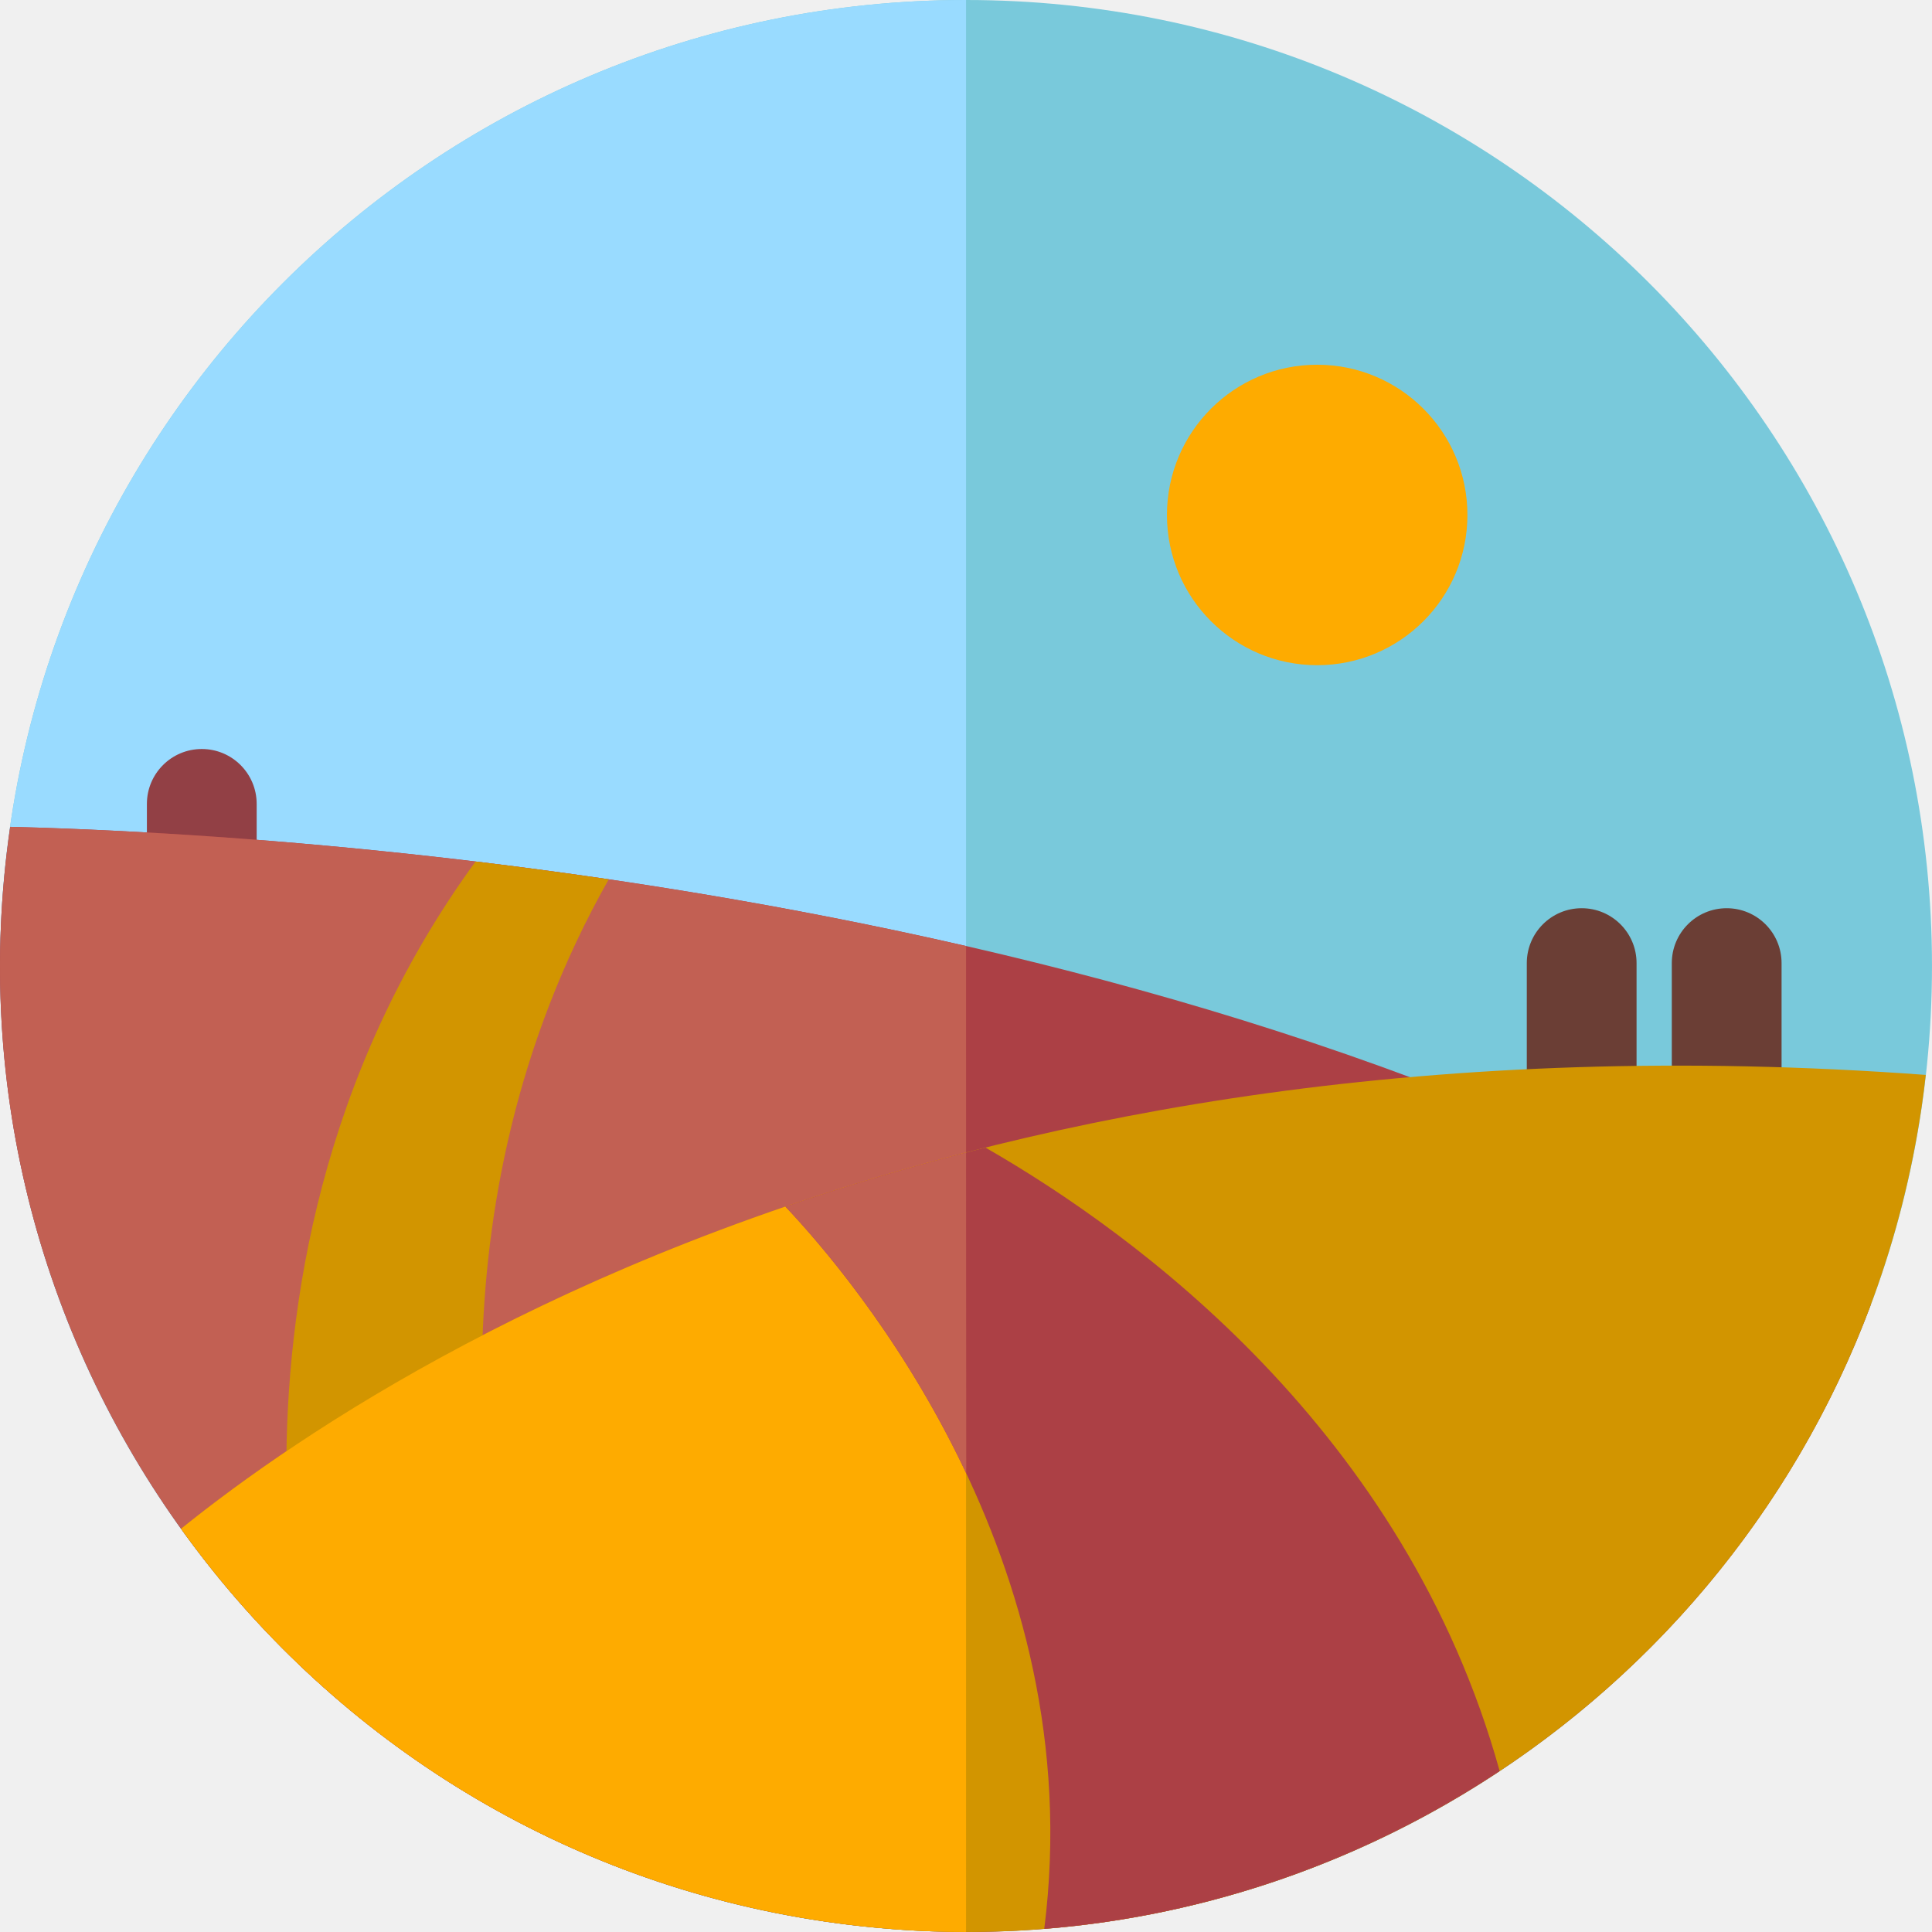
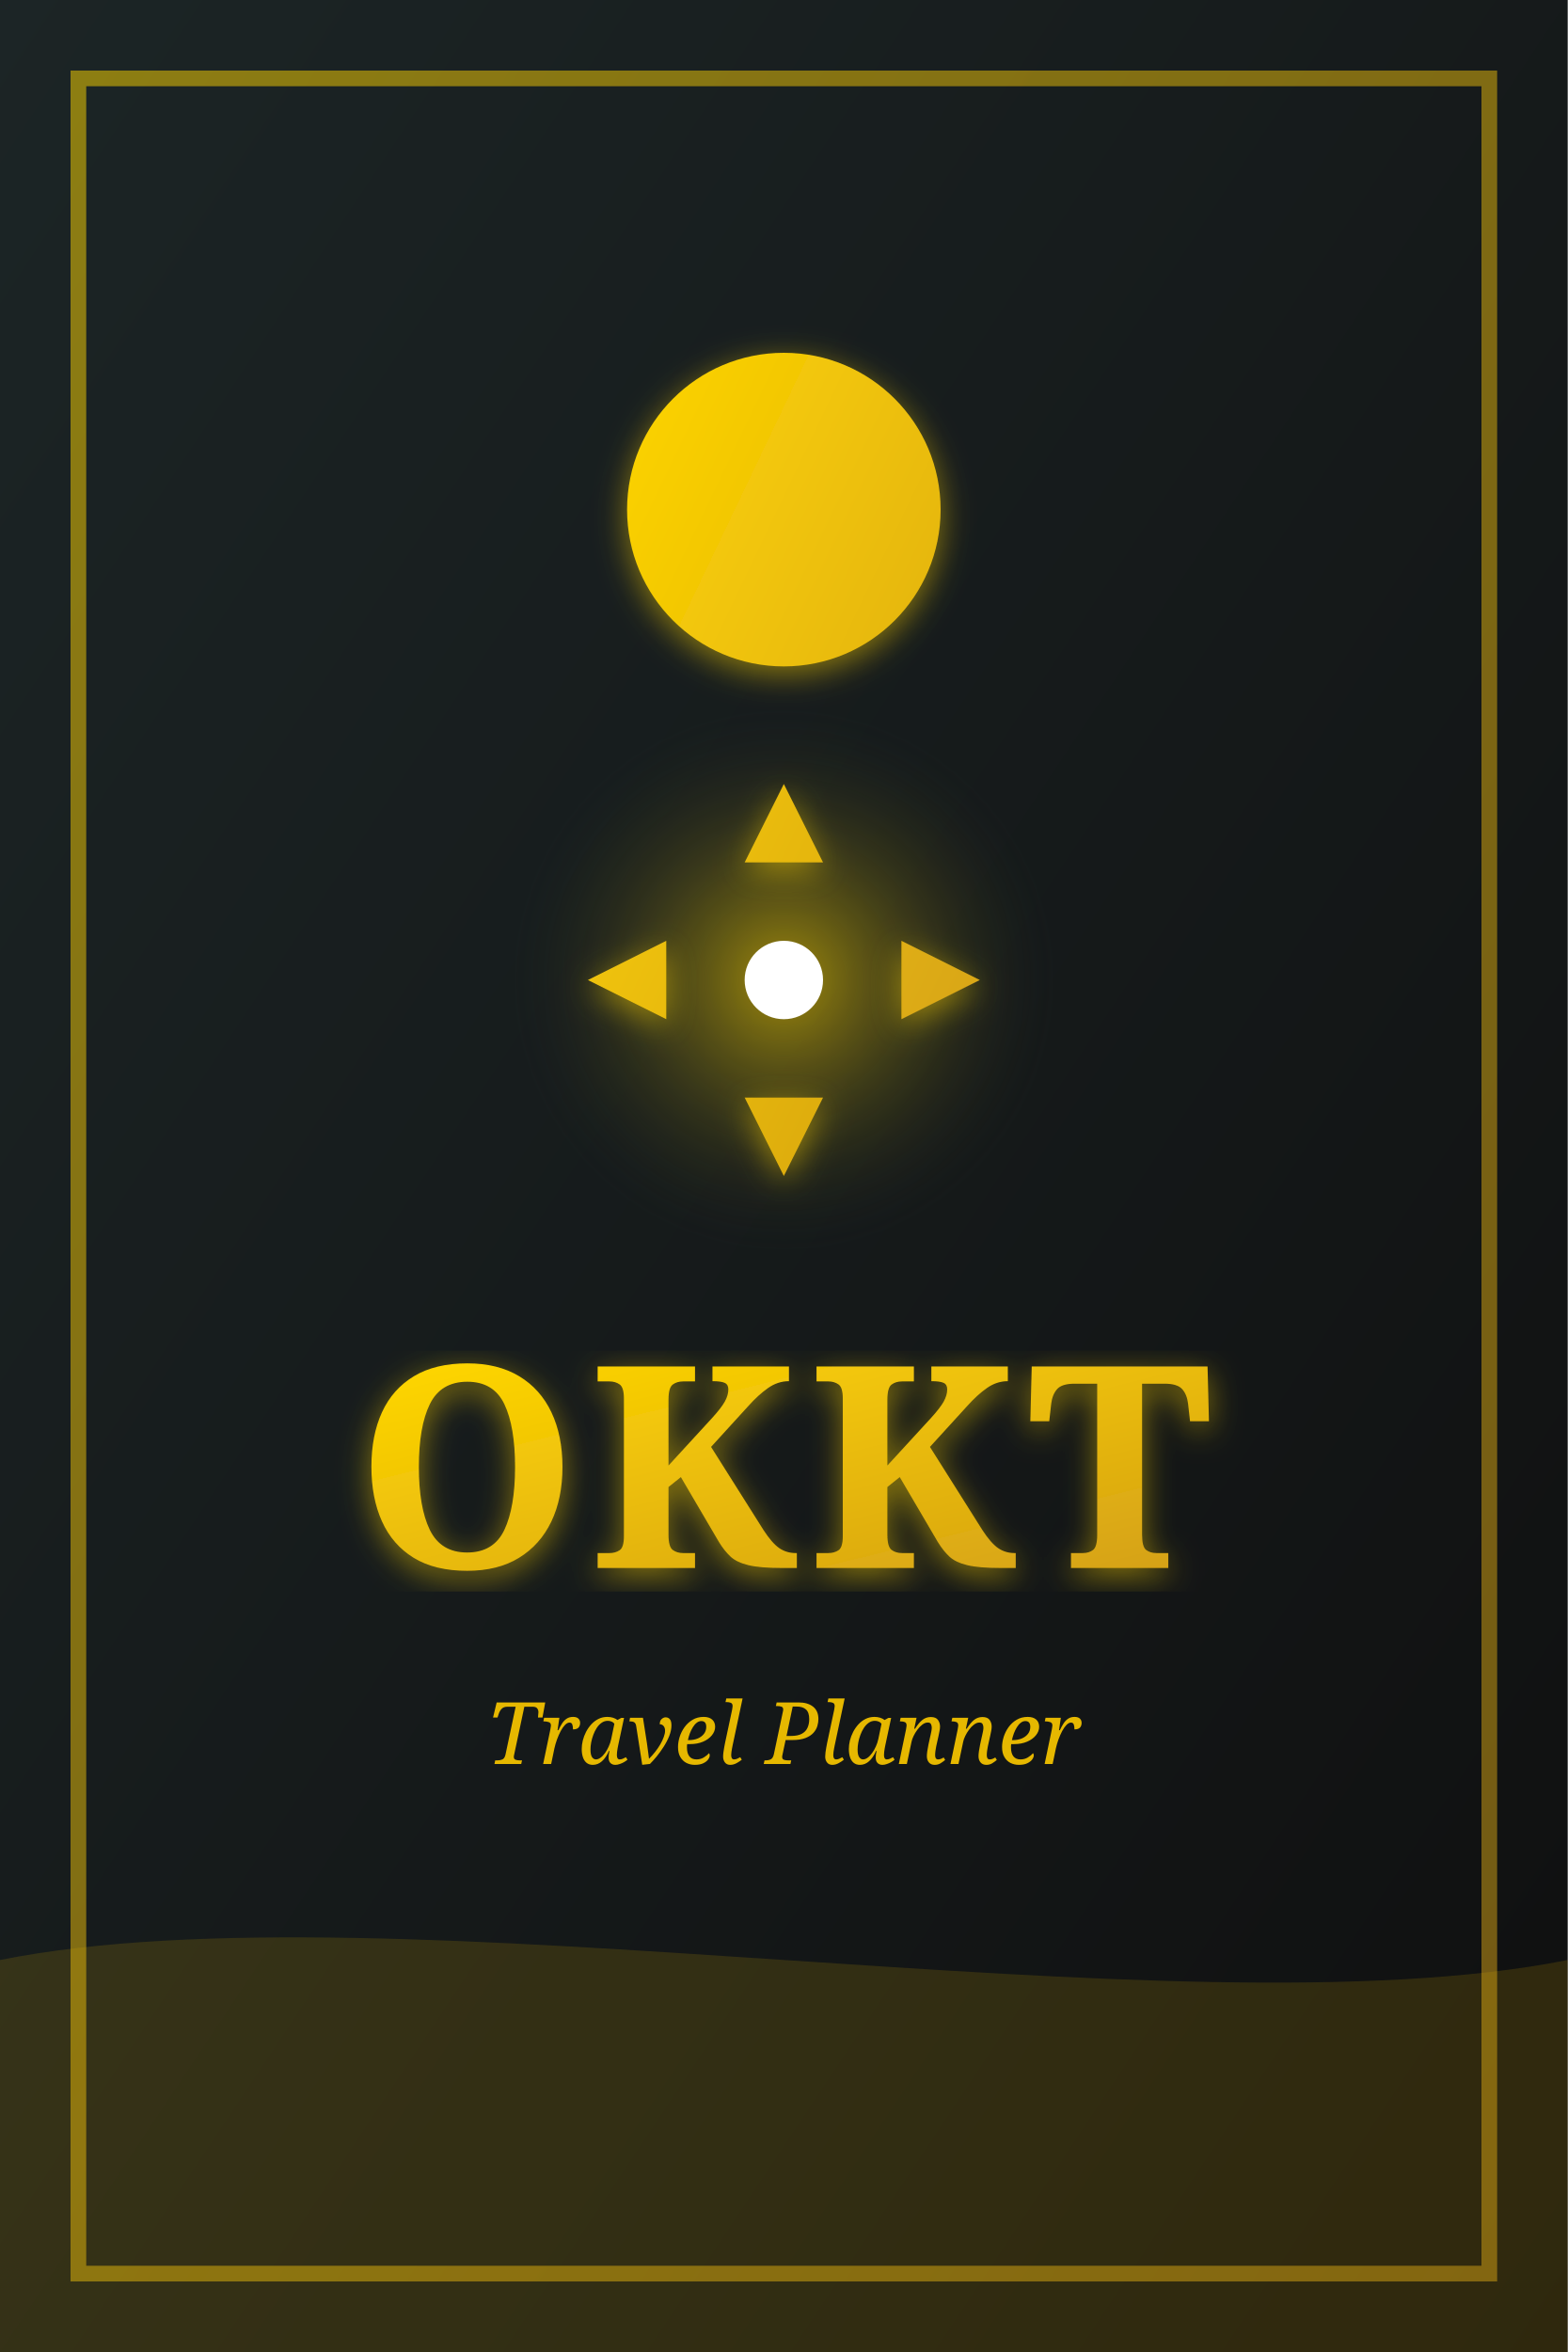
- <svg xmlns="http://www.w3.org/2000/svg" height="800px" width="800px" version="1.1" id="Layer_1" viewBox="0 0 512.001 512.001" xml:space="preserve">
-   <circle style="fill:#79C9DB;" cx="256.013" cy="255.983" r="255.983" />
-   <path style="fill:#99DBFF;" d="M256.016,511.967c-141.376,0-255.983-114.608-255.983-255.983S114.641,0,256.016,0V511.967z" />
-   <path style="fill:#924045;" d="M53.475,253.764c-8.031,0-14.545-6.513-14.545-14.545v-26.18c0-8.031,6.513-14.545,14.545-14.545  s14.545,6.513,14.545,14.545v26.18C68.02,247.252,61.507,253.764,53.475,253.764z" />
-   <path style="fill:#AC4045;" d="M2.706,219.122c-20.333,139.687,76.273,269.515,215.982,290.109  c121.611,17.925,235.819-52.829,277.115-163.538C325.602,234.977,73.87,220.867,2.706,219.122z" />
-   <path style="fill:#C26053;" d="M2.706,219.122c-20.333,139.687,76.273,269.515,215.982,290.109  c12.309,1.814,24.79,2.609,37.324,2.46l0.007-260.985C145.024,225.257,43.783,220.13,2.706,219.122z" />
-   <path style="fill:#D29500;" d="M127.742,359.053c0.784-37.18,8.679-82.035,33.579-126.027c-12.158-1.789-23.942-3.347-35.294-4.712  C84.715,284.976,75.752,346.742,75.884,390.15L127.742,359.053z" />
-   <g>
-     <path style="fill:#6B3E35;" d="M457.591,334.945c-8.031,0-14.545-6.513-14.545-14.545v-65.168c0-8.031,6.513-14.544,14.545-14.544   c8.031,0,14.544,6.513,14.544,14.544v65.168C472.136,328.434,465.624,334.945,457.591,334.945z" />
-     <path style="fill:#6B3E35;" d="M419.162,334.945c-8.031,0-14.544-6.513-14.544-14.545v-65.168c0-8.031,6.513-14.544,14.544-14.544   s14.544,6.513,14.544,14.544v65.168C433.706,328.434,427.195,334.945,419.162,334.945z" />
+ <svg xmlns="http://www.w3.org/2000/svg" width="100%" height="100%" viewBox="0 0 400 600">
+   <defs>
+     <linearGradient id="bgGradient" x1="0%" y1="0%" x2="100%" y2="100%">
+       <stop offset="0%" style="stop-color:#1C2526;stop-opacity:1" />
+       <stop offset="100%" style="stop-color:#0F0F0F;stop-opacity:1" />
+     </linearGradient>
+     <linearGradient id="goldGradient" x1="0%" y1="0%" x2="100%" y2="100%">
+       <stop offset="0%" style="stop-color:#FFD700;stop-opacity:1" />
+       <stop offset="100%" style="stop-color:#D4A017;stop-opacity:1" />
+     </linearGradient>
+     <radialGradient id="iconGlow" cx="50%" cy="50%" r="50%">
+       <stop offset="0%" style="stop-color:#FFD700;stop-opacity:0.6" />
+       <stop offset="100%" style="stop-color:#1C2526;stop-opacity:0" />
+     </radialGradient>
+     <filter id="shadow">
+       <feDropShadow dx="0" dy="2" stdDeviation="4" flood-color="#FFD700" flood-opacity="0.5" />
+     </filter>
+   </defs>
+   <rect width="400" height="600" fill="url(#bgGradient)" />
+   <g transform="translate(200, 250)">
+     <circle cx="0" cy="0" r="70" fill="url(#iconGlow)" />
+     <path d="M0,0 m-40,-120 a40,40 0 1,0 80,0 a40,40 0 1,0 -80,0 z M0,-50 l10,20 l-20,0 l10,-20 M0,50 l-10,-20 l20,0 l-10,20 M50,0 l-20,-10 l0,20 l20,-10 M-50,0 l20,10 l0,-20 l-20,10" fill="url(#goldGradient)" filter="url(#shadow)" />
+     <circle cx="0" cy="0" r="10" fill="#FFFFFF" />
  </g>
-   <circle style="fill:#FEAB00;" cx="349.069" cy="136.471" r="39.814" />
-   <path style="fill:#D29500;" d="M47.996,405.14c39.026,54.415,99.212,93.555,170.691,104.089  c139.864,20.615,269.959-76.055,290.574-215.919c0.416-2.82,0.767-5.635,1.086-8.446C250.723,265.703,99.776,363.425,47.996,405.14z  " />
-   <path style="fill:#FEAB00;" d="M47.996,405.14c39.026,54.415,99.212,93.555,170.691,104.089c12.545,1.849,25.012,2.755,37.327,2.771  l-0.001-206.58C148.239,333.293,79.622,379.662,47.996,405.14z" />
-   <path style="fill:#AC4045;" d="M261.153,304.124c-18.831,4.712-36.505,9.989-53.009,15.64  c17.951,18.966,81.041,93.441,68.592,191.419c43.875-3.523,85.238-18.319,120.693-41.834  C372.391,379.274,301.334,327.186,261.153,304.124z" />
-   <path style="fill:#C26053;" d="M256.016,305.432c-16.917,4.374-32.878,9.199-47.872,14.332c9.384,9.915,31.105,35.001,47.92,70.685  L256.016,305.432z" />
+   <text x="200" y="400" font-family="'Playfair Display', serif" font-size="72" font-weight="700" fill="url(#goldGradient)" text-anchor="middle" letter-spacing="3" filter="url(#shadow)">
+ 		OKKT
+ 	</text>
+   <text x="200" y="450" font-family="'Playfair Display', serif" font-size="22" fill="#E6B800" text-anchor="middle" font-style="italic">
+ 		Travel Planner
+ 	</text>
+   <path d="M20,20 h360 v560 h-360 z" fill="none" stroke="url(#goldGradient)" stroke-width="4" opacity="0.5" />
+   <path d="M0,500 C100,480 300,520 400,500 L400,600 L0,600 Z" fill="#E6B800" opacity="0.15" />
</svg>
